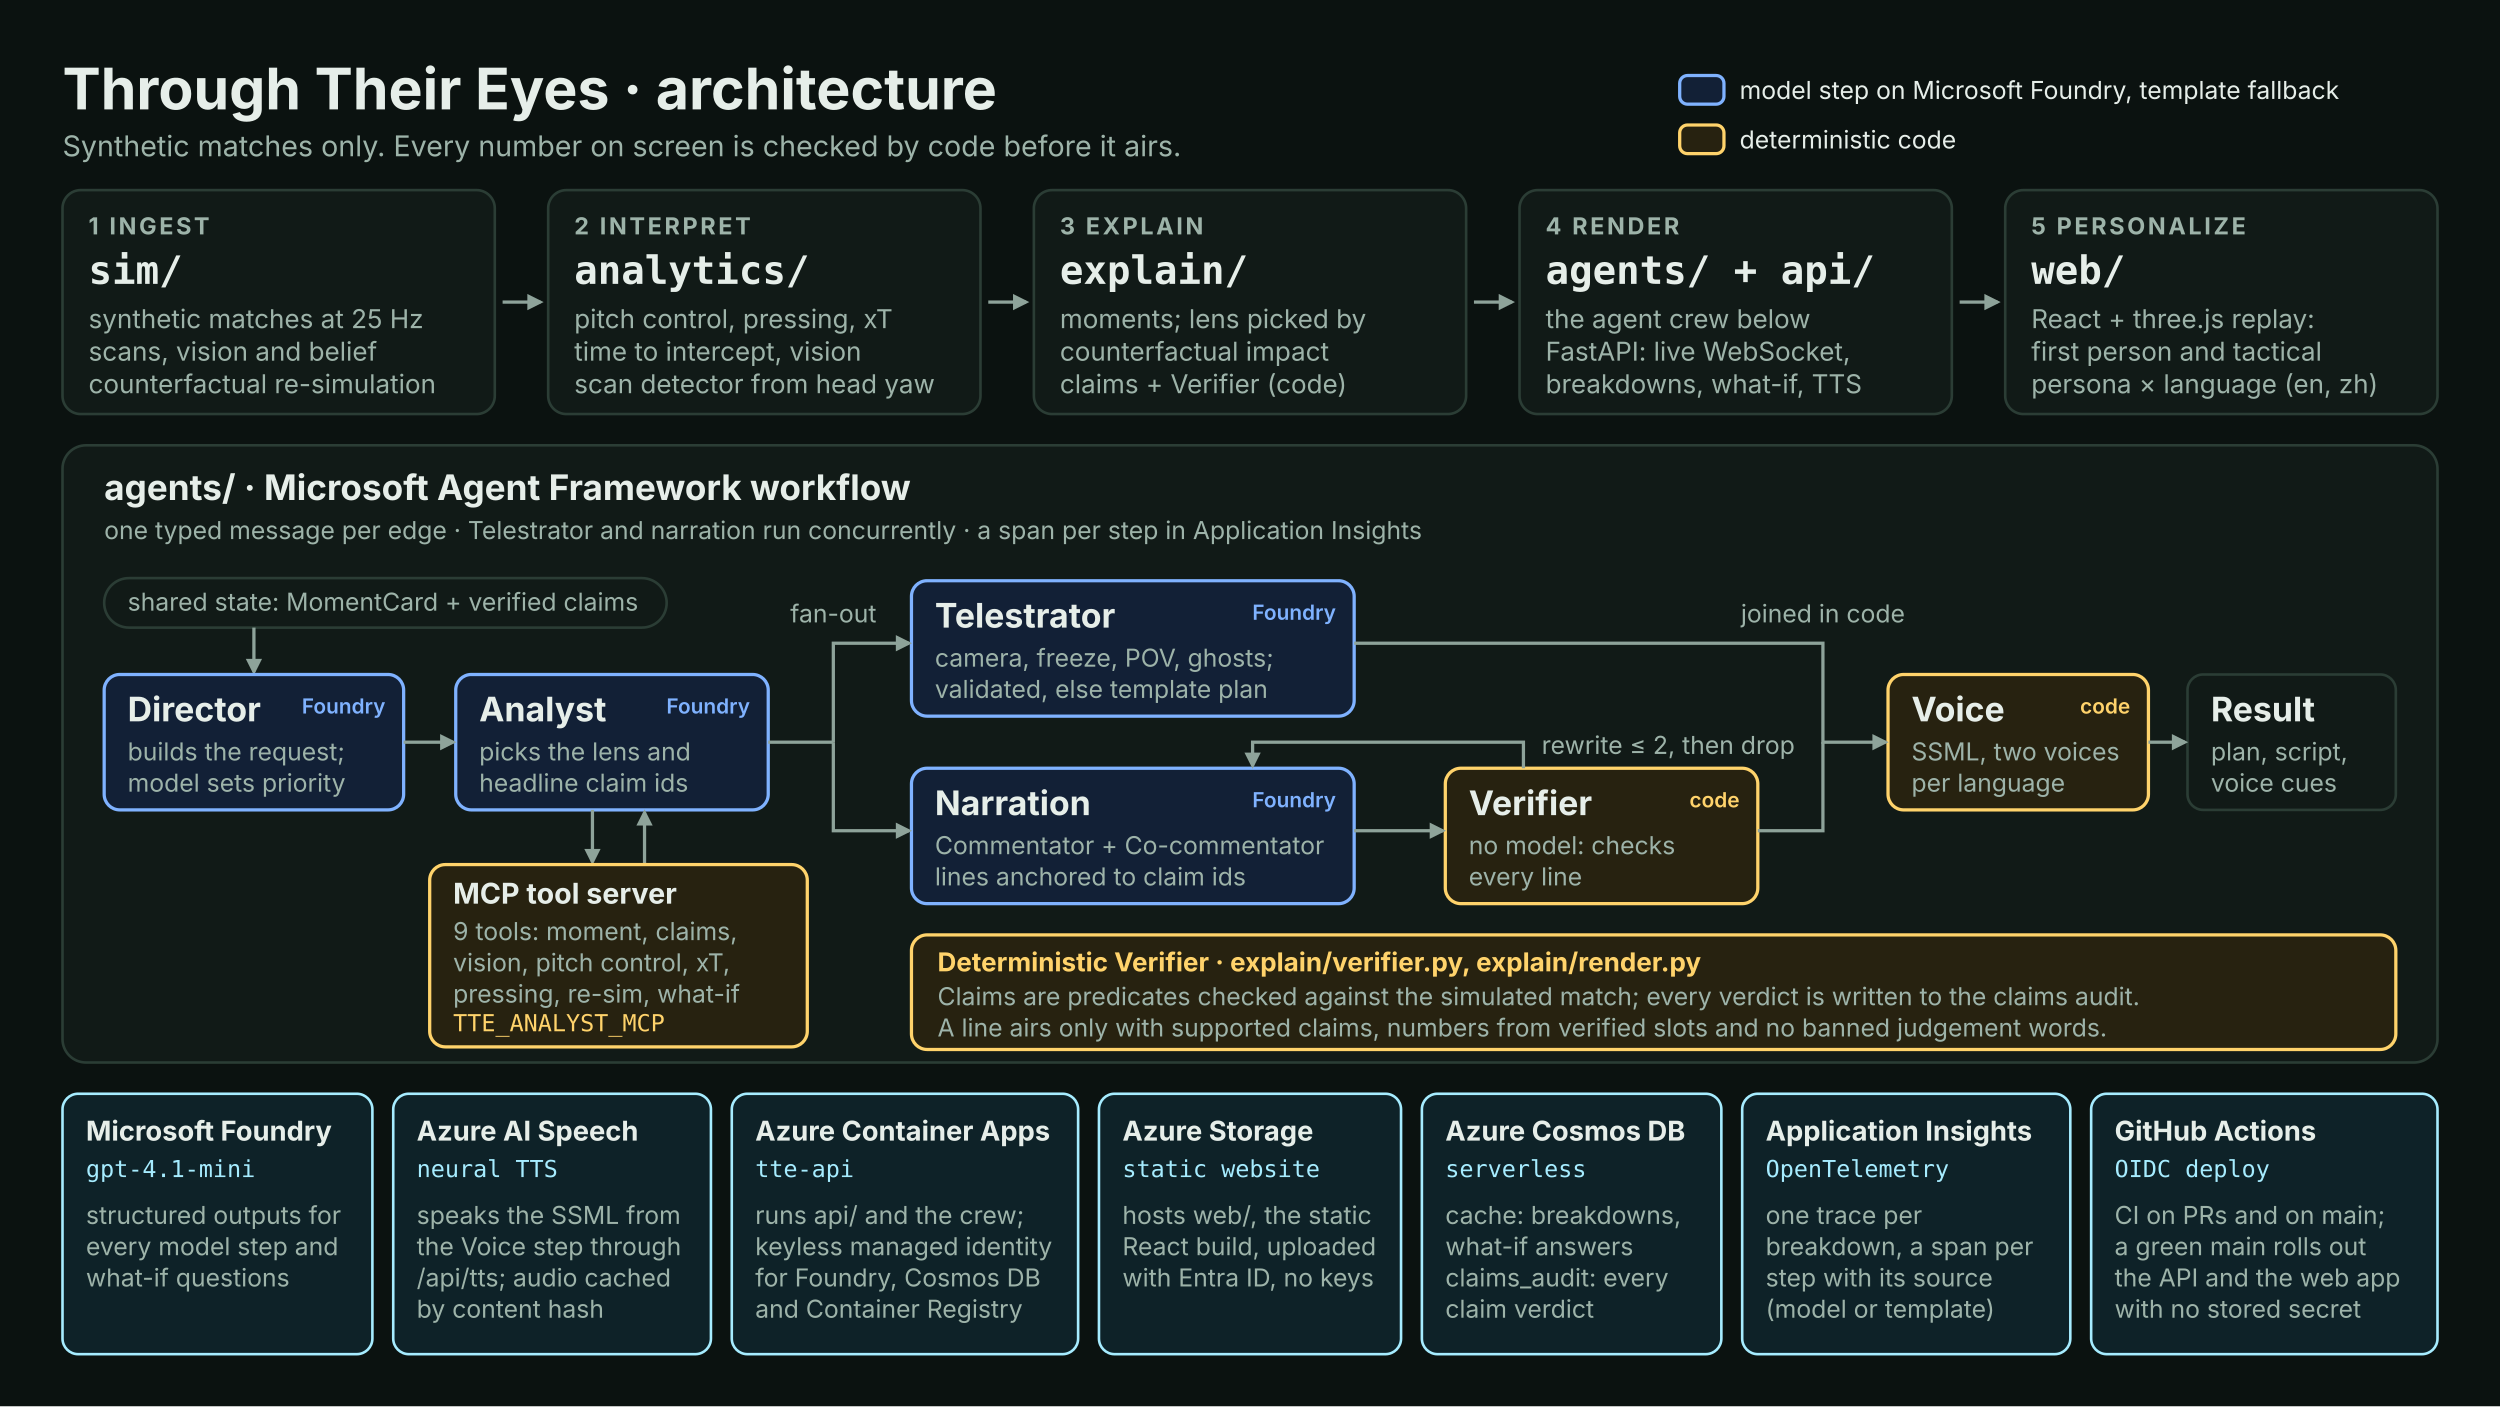
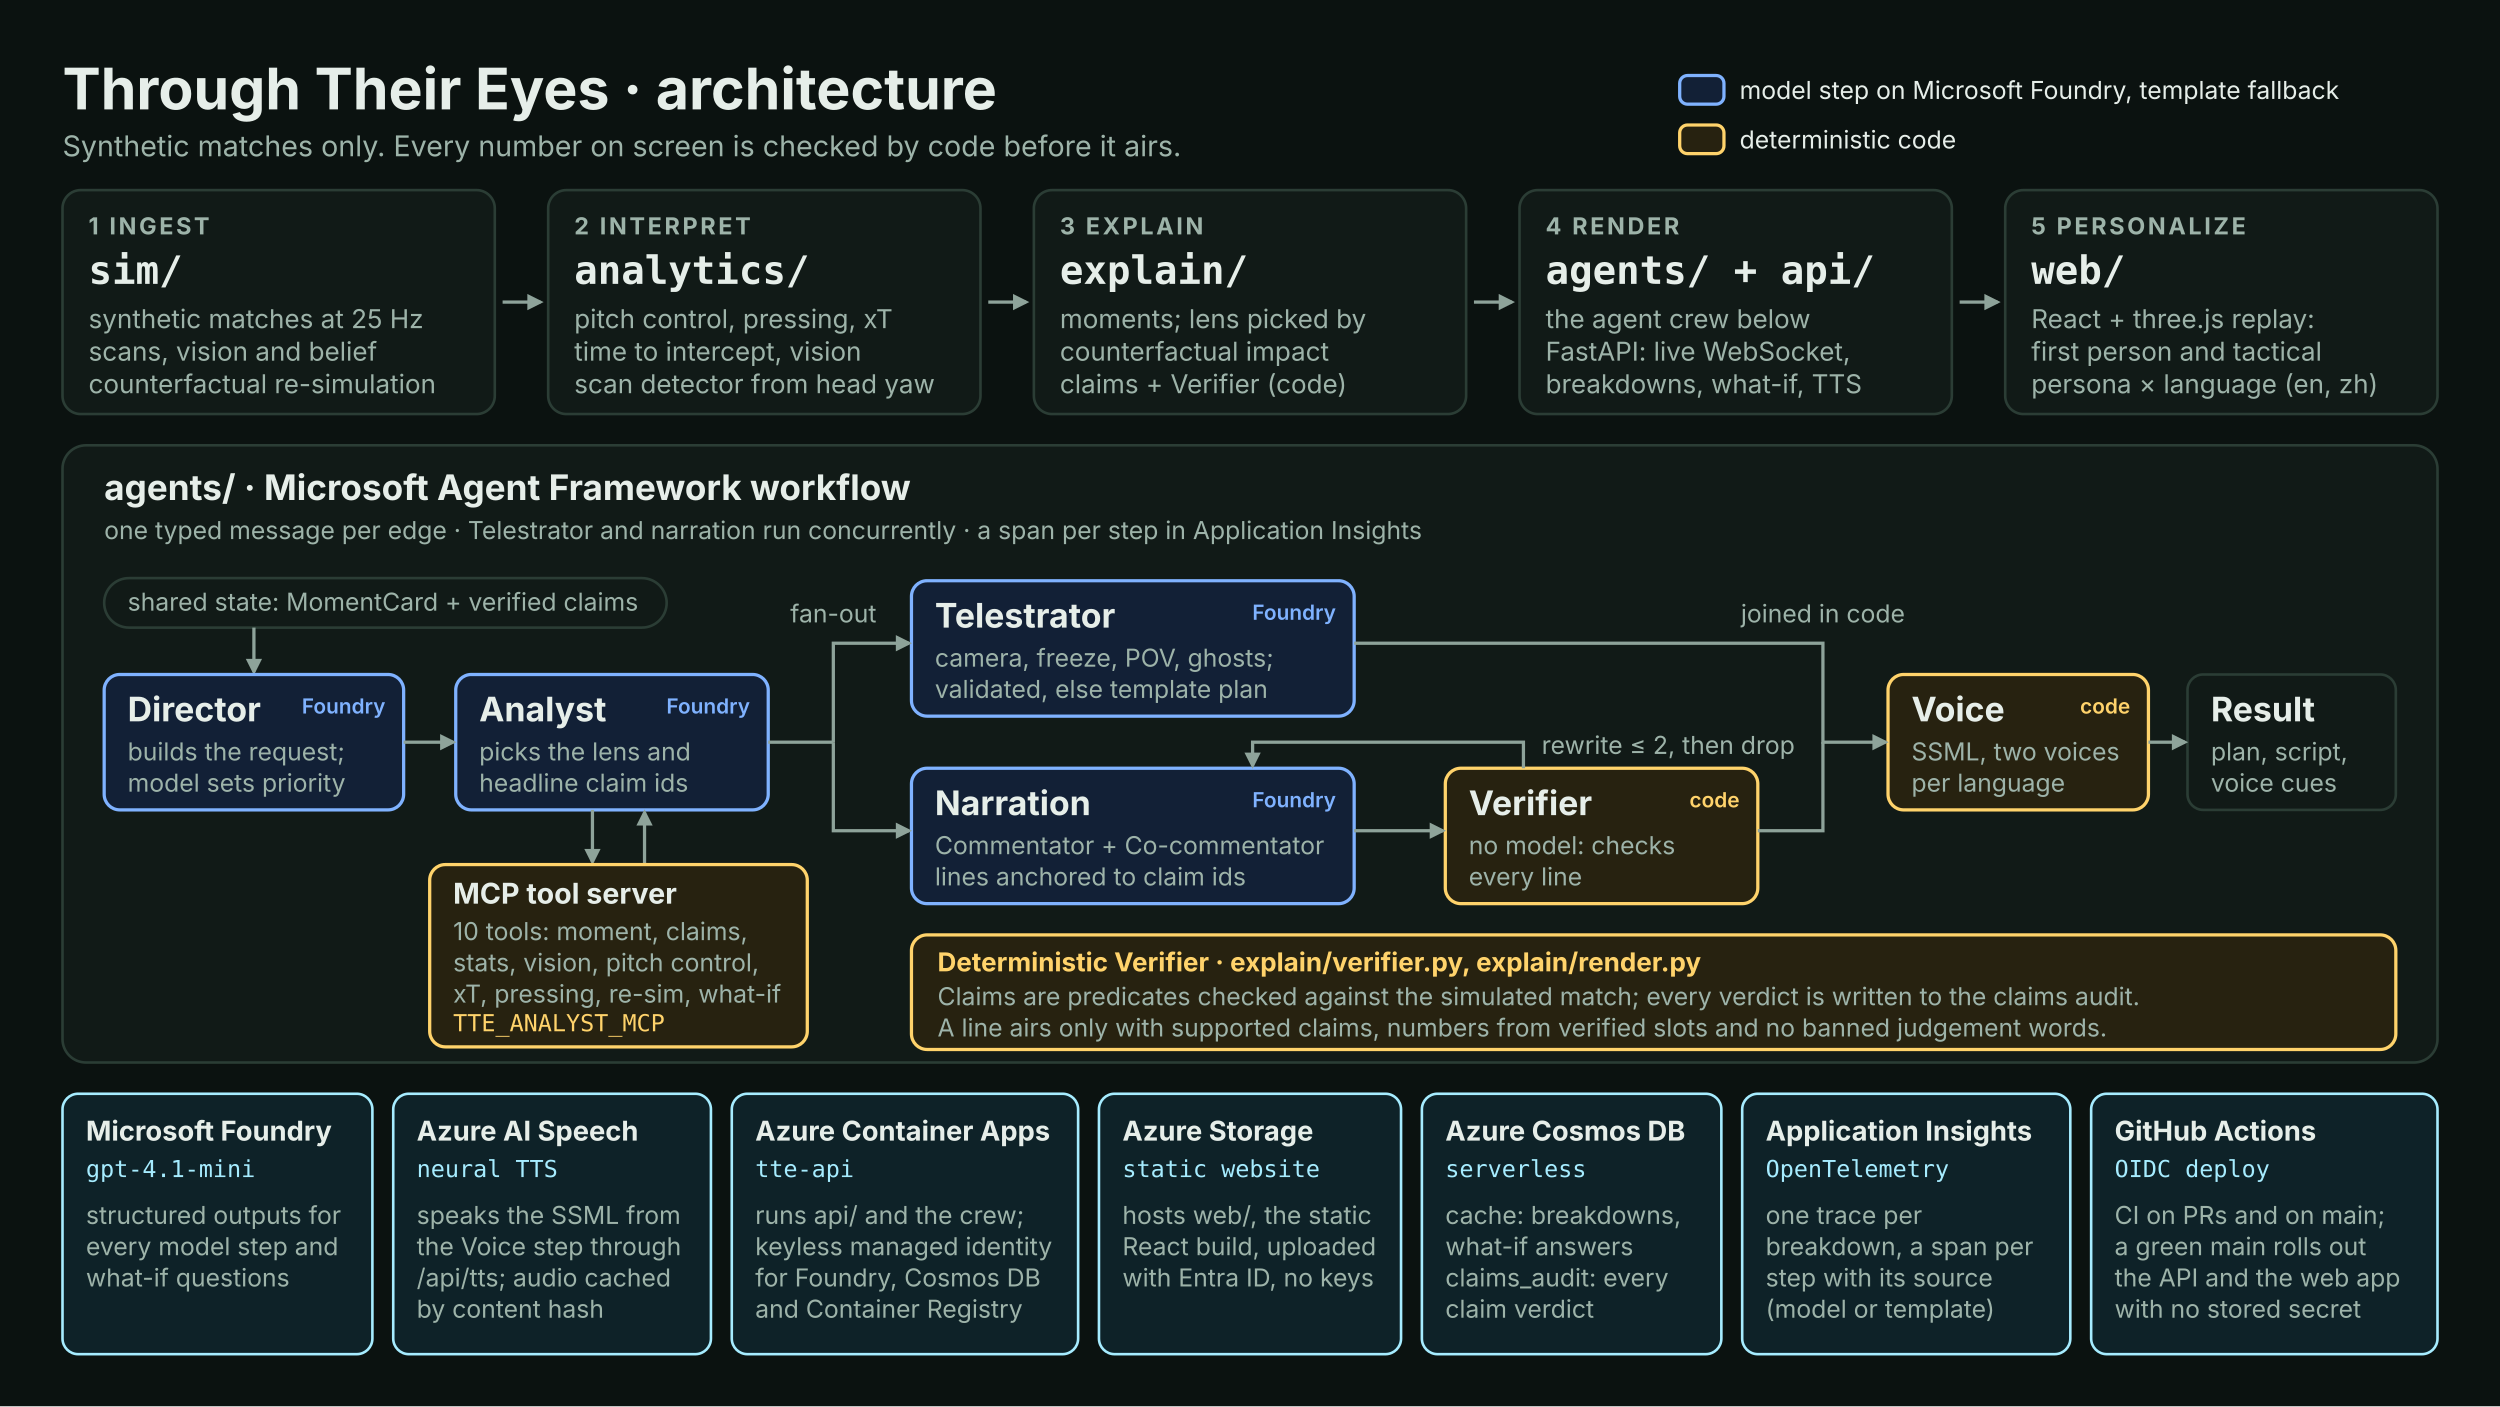
<svg xmlns="http://www.w3.org/2000/svg" width="1920" height="1080" viewBox="0 0 1920 1080" role="img" aria-labelledby="title desc" font-family="'Segoe UI', 'Helvetica Neue', Inter, Arial, 'Liberation Sans', sans-serif">
  <defs>
    <style>
.bg { fill: #0b1210; }
.panel { fill: #111a17; stroke: #2b3d35; stroke-width: 2; }
.model { fill: #122036; stroke: #7fb2ff; stroke-width: 2.5; }
.code { fill: #272210; stroke: #ffd36b; stroke-width: 2.5; }
.azure { fill: #0e2228; stroke: #a6ecff; stroke-width: 2; }
.dashed { stroke-dasharray: 9 7; }
.wire { fill: none; stroke: #8ea39a; stroke-width: 2.5; }
.head { fill: #8ea39a; }
text { fill: #e6eee9; }
.muted { fill: #9db3a9; }
.c-model { fill: #7fb2ff; }
.c-code { fill: #ffd36b; }
.c-azure { fill: #a6ecff; }
.mono { font-family: 'Cascadia Mono', 'JetBrains Mono', SFMono-Regular, Menlo, Consolas, monospace; }
.b { font-weight: 700; }
.sb { font-weight: 600; }
.caps { letter-spacing: 2px; }
</style>
    <marker id="head" viewBox="0 0 10 10" refX="8" refY="5" markerWidth="5" markerHeight="5" orient="auto-start-reverse">
      <path d="M0,0 L10,5 L0,10 z" class="head" />
    </marker>
  </defs>
  <rect width="1920" height="1080" class="bg" />
  <text x="48" y="84" font-size="44" class="b">
    <tspan x="48" dy="0">Through Their Eyes  ·  architecture</tspan>
  </text>
  <text x="48" y="120" font-size="22" class="muted">
    <tspan x="48" dy="0">Synthetic matches only. Every number on screen is checked by code before it airs.</tspan>
  </text>
  <g id="legend">
    <rect x="1290" y="58" width="34" height="22" rx="6" class="model" />
    <text x="1336" y="76" font-size="19">
      <tspan x="1336" dy="0">model step on Microsoft Foundry, template fallback</tspan>
    </text>
    <rect x="1290" y="96" width="34" height="22" rx="6" class="code" />
    <text x="1336" y="114" font-size="19">
      <tspan x="1336" dy="0">deterministic code</tspan>
    </text>
  </g>
  <g id="pipeline">
    <g id="ingest">
      <rect x="48" y="146" width="332" height="172" rx="14" class="panel" />
      <text x="68" y="180" font-size="18" class="b caps muted">
        <tspan x="68" dy="0">1  INGEST</tspan>
      </text>
      <text x="68" y="218" font-size="30" class="mono b">
        <tspan x="68" dy="0">sim/</tspan>
      </text>
      <text x="68" y="252" font-size="20" class="muted">
        <tspan x="68" dy="0">synthetic matches at 25 Hz</tspan>
        <tspan x="68" dy="25">scans, vision and belief</tspan>
        <tspan x="68" dy="25">counterfactual re-simulation</tspan>
      </text>
    </g>
    <path d="M386,232.0 H415" class="wire" marker-end="url(#head)" />
    <g id="interpret">
      <rect x="421" y="146" width="332" height="172" rx="14" class="panel" />
      <text x="441" y="180" font-size="18" class="b caps muted">
        <tspan x="441" dy="0">2  INTERPRET</tspan>
      </text>
      <text x="441" y="218" font-size="30" class="mono b">
        <tspan x="441" dy="0">analytics/</tspan>
      </text>
      <text x="441" y="252" font-size="20" class="muted">
        <tspan x="441" dy="0">pitch control, pressing, xT</tspan>
        <tspan x="441" dy="25">time to intercept, vision</tspan>
        <tspan x="441" dy="25">scan detector from head yaw</tspan>
      </text>
    </g>
    <path d="M759,232.0 H788" class="wire" marker-end="url(#head)" />
    <g id="explain">
      <rect x="794" y="146" width="332" height="172" rx="14" class="panel" />
      <text x="814" y="180" font-size="18" class="b caps muted">
        <tspan x="814" dy="0">3  EXPLAIN</tspan>
      </text>
      <text x="814" y="218" font-size="30" class="mono b">
        <tspan x="814" dy="0">explain/</tspan>
      </text>
      <text x="814" y="252" font-size="20" class="muted">
        <tspan x="814" dy="0">moments; lens picked by</tspan>
        <tspan x="814" dy="25">counterfactual impact</tspan>
        <tspan x="814" dy="25">claims + Verifier (code)</tspan>
      </text>
    </g>
    <path d="M1132,232.0 H1161" class="wire" marker-end="url(#head)" />
    <g id="render">
      <rect x="1167" y="146" width="332" height="172" rx="14" class="panel" />
      <text x="1187" y="180" font-size="18" class="b caps muted">
        <tspan x="1187" dy="0">4  RENDER</tspan>
      </text>
      <text x="1187" y="218" font-size="30" class="mono b">
        <tspan x="1187" dy="0">agents/ + api/</tspan>
      </text>
      <text x="1187" y="252" font-size="20" class="muted">
        <tspan x="1187" dy="0">the agent crew below</tspan>
        <tspan x="1187" dy="25">FastAPI: live WebSocket,</tspan>
        <tspan x="1187" dy="25">breakdowns, what-if, TTS</tspan>
      </text>
    </g>
    <path d="M1505,232.0 H1534" class="wire" marker-end="url(#head)" />
    <g id="personalize">
      <rect x="1540" y="146" width="332" height="172" rx="14" class="panel" />
      <text x="1560" y="180" font-size="18" class="b caps muted">
        <tspan x="1560" dy="0">5  PERSONALIZE</tspan>
      </text>
      <text x="1560" y="218" font-size="30" class="mono b">
        <tspan x="1560" dy="0">web/</tspan>
      </text>
      <text x="1560" y="252" font-size="20" class="muted">
        <tspan x="1560" dy="0">React + three.js replay:</tspan>
        <tspan x="1560" dy="25">first person and tactical</tspan>
        <tspan x="1560" dy="25">persona × language (en, zh)</tspan>
      </text>
    </g>
  </g>
  <g id="workflow">
    <rect x="48" y="342" width="1824" height="474" rx="18" class="panel" />
    <text x="80" y="384" font-size="27" class="b">
      <tspan x="80" dy="0">agents/  ·  Microsoft Agent Framework workflow</tspan>
    </text>
    <text x="80" y="414" font-size="19" class="muted">
      <tspan x="80" dy="0">one typed message per edge · Telestrator and narration run concurrently · a span per step in Application Insights</tspan>
    </text>
    <g id="shared-state">
      <rect x="80" y="444" width="432" height="38" rx="19" class="panel" />
      <text x="98" y="469" font-size="19" class="muted">
        <tspan x="98" dy="0">shared state: MomentCard + verified claims</tspan>
      </text>
    </g>
    <path d="M195,482 V516" class="wire" marker-end="url(#head)" />
    <g id="director">
      <rect x="80" y="518" width="230" height="104" rx="12" class="model" />
      <text x="98" y="554" font-size="26" class="b">
        <tspan x="98" dy="0">Director</tspan>
      </text>
      <text x="296" y="548" font-size="16" class="sb c-model" text-anchor="end">
        <tspan x="296" dy="0">Foundry</tspan>
      </text>
      <text x="98" y="584" font-size="19" class="muted">
        <tspan x="98" dy="0">builds the request;</tspan>
        <tspan x="98" dy="24">model sets priority</tspan>
      </text>
    </g>
    <g id="analyst">
      <rect x="350" y="518" width="240" height="104" rx="12" class="model" />
      <text x="368" y="554" font-size="26" class="b">
        <tspan x="368" dy="0">Analyst</tspan>
      </text>
      <text x="576" y="548" font-size="16" class="sb c-model" text-anchor="end">
        <tspan x="576" dy="0">Foundry</tspan>
      </text>
      <text x="368" y="584" font-size="19" class="muted">
        <tspan x="368" dy="0">picks the lens and</tspan>
        <tspan x="368" dy="24">headline claim ids</tspan>
      </text>
    </g>
    <g id="telestrator">
      <rect x="700" y="446" width="340" height="104" rx="12" class="model" />
      <text x="718" y="482" font-size="26" class="b">
        <tspan x="718" dy="0">Telestrator</tspan>
      </text>
      <text x="1026" y="476" font-size="16" class="sb c-model" text-anchor="end">
        <tspan x="1026" dy="0">Foundry</tspan>
      </text>
      <text x="718" y="512" font-size="19" class="muted">
        <tspan x="718" dy="0">camera, freeze, POV, ghosts;</tspan>
        <tspan x="718" dy="24">validated, else template plan</tspan>
      </text>
    </g>
    <g id="narration">
      <rect x="700" y="590" width="340" height="104" rx="12" class="model" />
      <text x="718" y="626" font-size="26" class="b">
        <tspan x="718" dy="0">Narration</tspan>
      </text>
      <text x="1026" y="620" font-size="16" class="sb c-model" text-anchor="end">
        <tspan x="1026" dy="0">Foundry</tspan>
      </text>
      <text x="718" y="656" font-size="19" class="muted">
        <tspan x="718" dy="0">Commentator + Co-commentator</tspan>
        <tspan x="718" dy="24">lines anchored to claim ids</tspan>
      </text>
    </g>
    <g id="verifier">
      <rect x="1110" y="590" width="240" height="104" rx="12" class="code" />
      <text x="1128" y="626" font-size="26" class="b">
        <tspan x="1128" dy="0">Verifier</tspan>
      </text>
      <text x="1336" y="620" font-size="16" class="sb c-code" text-anchor="end">
        <tspan x="1336" dy="0">code</tspan>
      </text>
      <text x="1128" y="656" font-size="19" class="muted">
        <tspan x="1128" dy="0">no model: checks</tspan>
        <tspan x="1128" dy="24">every line</tspan>
      </text>
    </g>
    <g id="voice">
      <rect x="1450" y="518" width="200" height="104" rx="12" class="code" />
      <text x="1468" y="554" font-size="26" class="b">
        <tspan x="1468" dy="0">Voice</tspan>
      </text>
      <text x="1636" y="548" font-size="16" class="sb c-code" text-anchor="end">
        <tspan x="1636" dy="0">code</tspan>
      </text>
      <text x="1468" y="584" font-size="19" class="muted">
        <tspan x="1468" dy="0">SSML, two voices</tspan>
        <tspan x="1468" dy="24">per language</tspan>
      </text>
    </g>
    <g id="breakdown">
      <rect x="1680" y="518" width="160" height="104" rx="12" class="panel" />
      <text x="1698" y="554" font-size="26" class="b">
        <tspan x="1698" dy="0">Result</tspan>
      </text>
      <text x="1698" y="584" font-size="19" class="muted">
        <tspan x="1698" dy="0">plan, script,</tspan>
        <tspan x="1698" dy="24">voice cues</tspan>
      </text>
    </g>
    <path d="M310,570.0 H348" class="wire" marker-end="url(#head)" data-edge="director analyst" data-group="single" />
    <path d="M590,570.0 H640" class="wire" />
    <path d="M640,570.0 V494.0 H698" class="wire" marker-end="url(#head)" data-edge="analyst telestrator" data-group="fan-out" />
    <path d="M640,570.0 V638.0 H698" class="wire" marker-end="url(#head)" data-edge="analyst narration" data-group="fan-out" />
    <text x="640" y="478.0" font-size="19" class="muted" text-anchor="middle">
      <tspan x="640" dy="0">fan-out</tspan>
    </text>
    <path d="M1040,638.0 H1108" class="wire" marker-end="url(#head)" data-edge="narration verifier" data-group="single" />
    <path d="M1170,590 V570.0 H962 V588" class="wire" marker-end="url(#head)" data-edge="verifier narration" data-group="single" />
    <text x="1184" y="579.0" font-size="19" class="muted">
      <tspan x="1184" dy="0">rewrite ≤ 2, then drop</tspan>
    </text>
    <path d="M1040,494.0 H1400 V570.0 H1448" class="wire" marker-end="url(#head)" data-edge="telestrator voice" data-group="single" />
    <path d="M1350,638.0 H1400 V570.0" class="wire" data-edge="verifier voice" data-group="single" />
    <text x="1400" y="478.0" font-size="19" class="muted" text-anchor="middle">
      <tspan x="1400" dy="0">joined in code</tspan>
    </text>
    <path d="M1650,570.0 H1678" class="wire" marker-end="url(#head)" />
    <g id="mcp">
      <path d="M455,622 V662" class="wire" marker-end="url(#head)" />
      <path d="M495,664 V624" class="wire" marker-end="url(#head)" />
      <rect x="330" y="664" width="290" height="140" rx="12" class="code" />
      <text x="348" y="694" font-size="22" class="b">
        <tspan x="348" dy="0">MCP tool server</tspan>
      </text>
      <text x="348" y="722" font-size="19" class="muted">
-         <tspan x="348" dy="0">9 tools: moment, claims,</tspan>
-         <tspan x="348" dy="24">vision, pitch control, xT,</tspan>
-         <tspan x="348" dy="24">pressing, re-sim, what-if</tspan>
+         <tspan x="348" dy="0">10 tools: moment, claims,</tspan>
+         <tspan x="348" dy="24">stats, vision, pitch control,</tspan>
+         <tspan x="348" dy="24">xT, pressing, re-sim, what-if</tspan>
      </text>
      <text x="348" y="792" font-size="18" class="mono c-code">
        <tspan x="348" dy="0">TTE_ANALYST_MCP</tspan>
      </text>
    </g>
    <g id="verifier-detail">
      <rect x="700" y="718" width="1140" height="88" rx="12" class="code" />
      <text x="720" y="746" font-size="20" class="b c-code">
        <tspan x="720" dy="0">Deterministic Verifier  ·  explain/verifier.py, explain/render.py</tspan>
      </text>
      <text x="720" y="772" font-size="19" class="muted">
        <tspan x="720" dy="0">Claims are predicates checked against the simulated match; every verdict is written to the claims audit.</tspan>
        <tspan x="720" dy="24">A line airs only with supported claims, numbers from verified slots and no banned judgement words.</tspan>
      </text>
    </g>
  </g>
  <g id="azure">
    <g id="foundry">
      <rect x="48" y="840" width="238" height="200" rx="12" class="azure" />
      <text x="66" y="876" font-size="21" class="b">
        <tspan x="66" dy="0">Microsoft Foundry</tspan>
      </text>
      <text x="66" y="904" font-size="18" class="mono c-azure">
        <tspan x="66" dy="0">gpt-4.1-mini</tspan>
      </text>
      <text x="66" y="940" font-size="19" class="muted">
        <tspan x="66" dy="0">structured outputs for</tspan>
        <tspan x="66" dy="24">every model step and</tspan>
        <tspan x="66" dy="24">what-if questions</tspan>
      </text>
    </g>
    <g id="speech">
      <rect x="302" y="840" width="244" height="200" rx="12" class="azure" />
      <text x="320" y="876" font-size="21" class="b">
        <tspan x="320" dy="0">Azure AI Speech</tspan>
      </text>
      <text x="320" y="904" font-size="18" class="mono c-azure">
        <tspan x="320" dy="0">neural TTS</tspan>
      </text>
      <text x="320" y="940" font-size="19" class="muted">
        <tspan x="320" dy="0">speaks the SSML from</tspan>
        <tspan x="320" dy="24">the Voice step through</tspan>
        <tspan x="320" dy="24">/api/tts; audio cached</tspan>
        <tspan x="320" dy="24">by content hash</tspan>
      </text>
    </g>
    <g id="container-apps">
      <rect x="562" y="840" width="266" height="200" rx="12" class="azure" />
      <text x="580" y="876" font-size="21" class="b">
        <tspan x="580" dy="0">Azure Container Apps</tspan>
      </text>
      <text x="580" y="904" font-size="18" class="mono c-azure">
        <tspan x="580" dy="0">tte-api</tspan>
      </text>
      <text x="580" y="940" font-size="19" class="muted">
        <tspan x="580" dy="0">runs api/ and the crew;</tspan>
        <tspan x="580" dy="24">keyless managed identity</tspan>
        <tspan x="580" dy="24">for Foundry, Cosmos DB</tspan>
        <tspan x="580" dy="24">and Container Registry</tspan>
      </text>
    </g>
    <g id="static-website">
      <rect x="844" y="840" width="232" height="200" rx="12" class="azure" />
      <text x="862" y="876" font-size="21" class="b">
        <tspan x="862" dy="0">Azure Storage</tspan>
      </text>
      <text x="862" y="904" font-size="18" class="mono c-azure">
        <tspan x="862" dy="0">static website</tspan>
      </text>
      <text x="862" y="940" font-size="19" class="muted">
        <tspan x="862" dy="0">hosts web/, the static</tspan>
        <tspan x="862" dy="24">React build, uploaded</tspan>
        <tspan x="862" dy="24">with Entra ID, no keys</tspan>
      </text>
    </g>
    <g id="cosmos">
      <rect x="1092" y="840" width="230" height="200" rx="12" class="azure" />
      <text x="1110" y="876" font-size="21" class="b">
        <tspan x="1110" dy="0">Azure Cosmos DB</tspan>
      </text>
      <text x="1110" y="904" font-size="18" class="mono c-azure">
        <tspan x="1110" dy="0">serverless</tspan>
      </text>
      <text x="1110" y="940" font-size="19" class="muted">
        <tspan x="1110" dy="0">cache: breakdowns,</tspan>
        <tspan x="1110" dy="24">what-if answers</tspan>
        <tspan x="1110" dy="24">claims_audit: every</tspan>
        <tspan x="1110" dy="24">claim verdict</tspan>
      </text>
    </g>
    <g id="app-insights">
      <rect x="1338" y="840" width="252" height="200" rx="12" class="azure" />
      <text x="1356" y="876" font-size="21" class="b">
        <tspan x="1356" dy="0">Application Insights</tspan>
      </text>
      <text x="1356" y="904" font-size="18" class="mono c-azure">
        <tspan x="1356" dy="0">OpenTelemetry</tspan>
      </text>
      <text x="1356" y="940" font-size="19" class="muted">
        <tspan x="1356" dy="0">one trace per</tspan>
        <tspan x="1356" dy="24">breakdown, a span per</tspan>
        <tspan x="1356" dy="24">step with its source</tspan>
        <tspan x="1356" dy="24">(model or template)</tspan>
      </text>
    </g>
    <g id="github-actions">
      <rect x="1606" y="840" width="266" height="200" rx="12" class="azure" />
      <text x="1624" y="876" font-size="21" class="b">
        <tspan x="1624" dy="0">GitHub Actions</tspan>
      </text>
      <text x="1624" y="904" font-size="18" class="mono c-azure">
        <tspan x="1624" dy="0">OIDC deploy</tspan>
      </text>
      <text x="1624" y="940" font-size="19" class="muted">
        <tspan x="1624" dy="0">CI on PRs and on main;</tspan>
        <tspan x="1624" dy="24">a green main rolls out</tspan>
        <tspan x="1624" dy="24">the API and the web app</tspan>
        <tspan x="1624" dy="24">with no stored secret</tspan>
      </text>
    </g>
  </g>
</svg>
